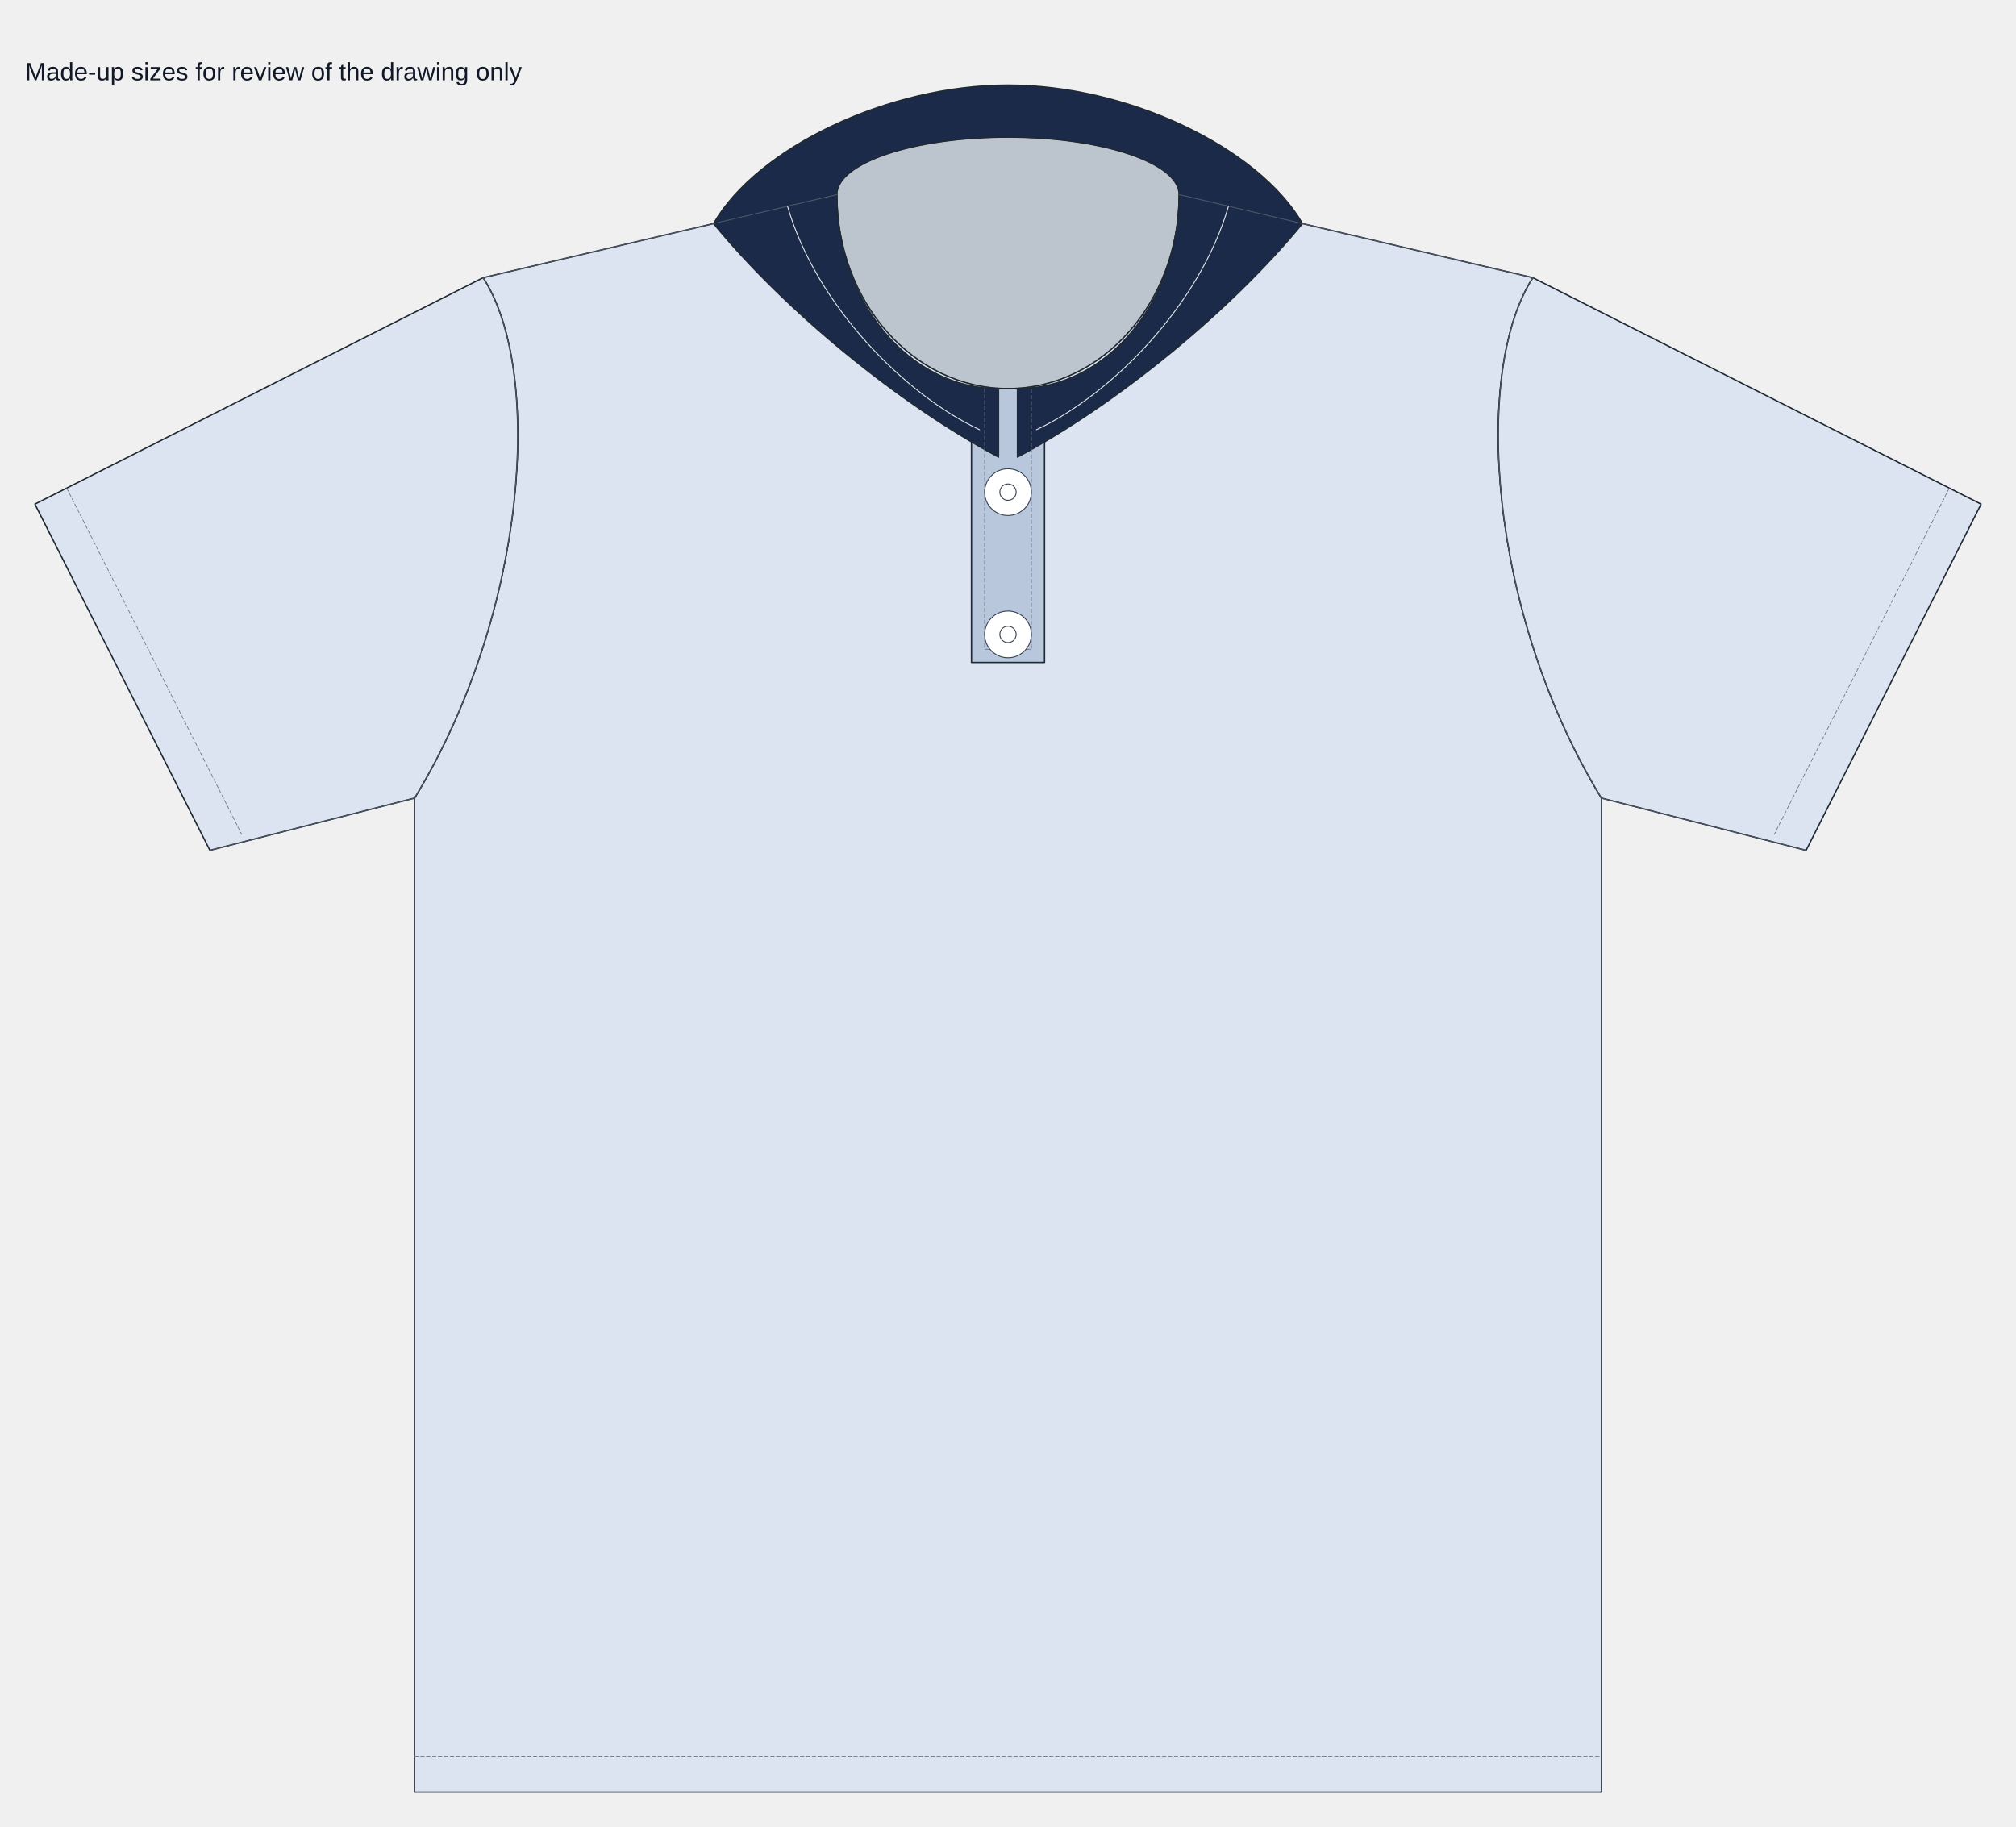
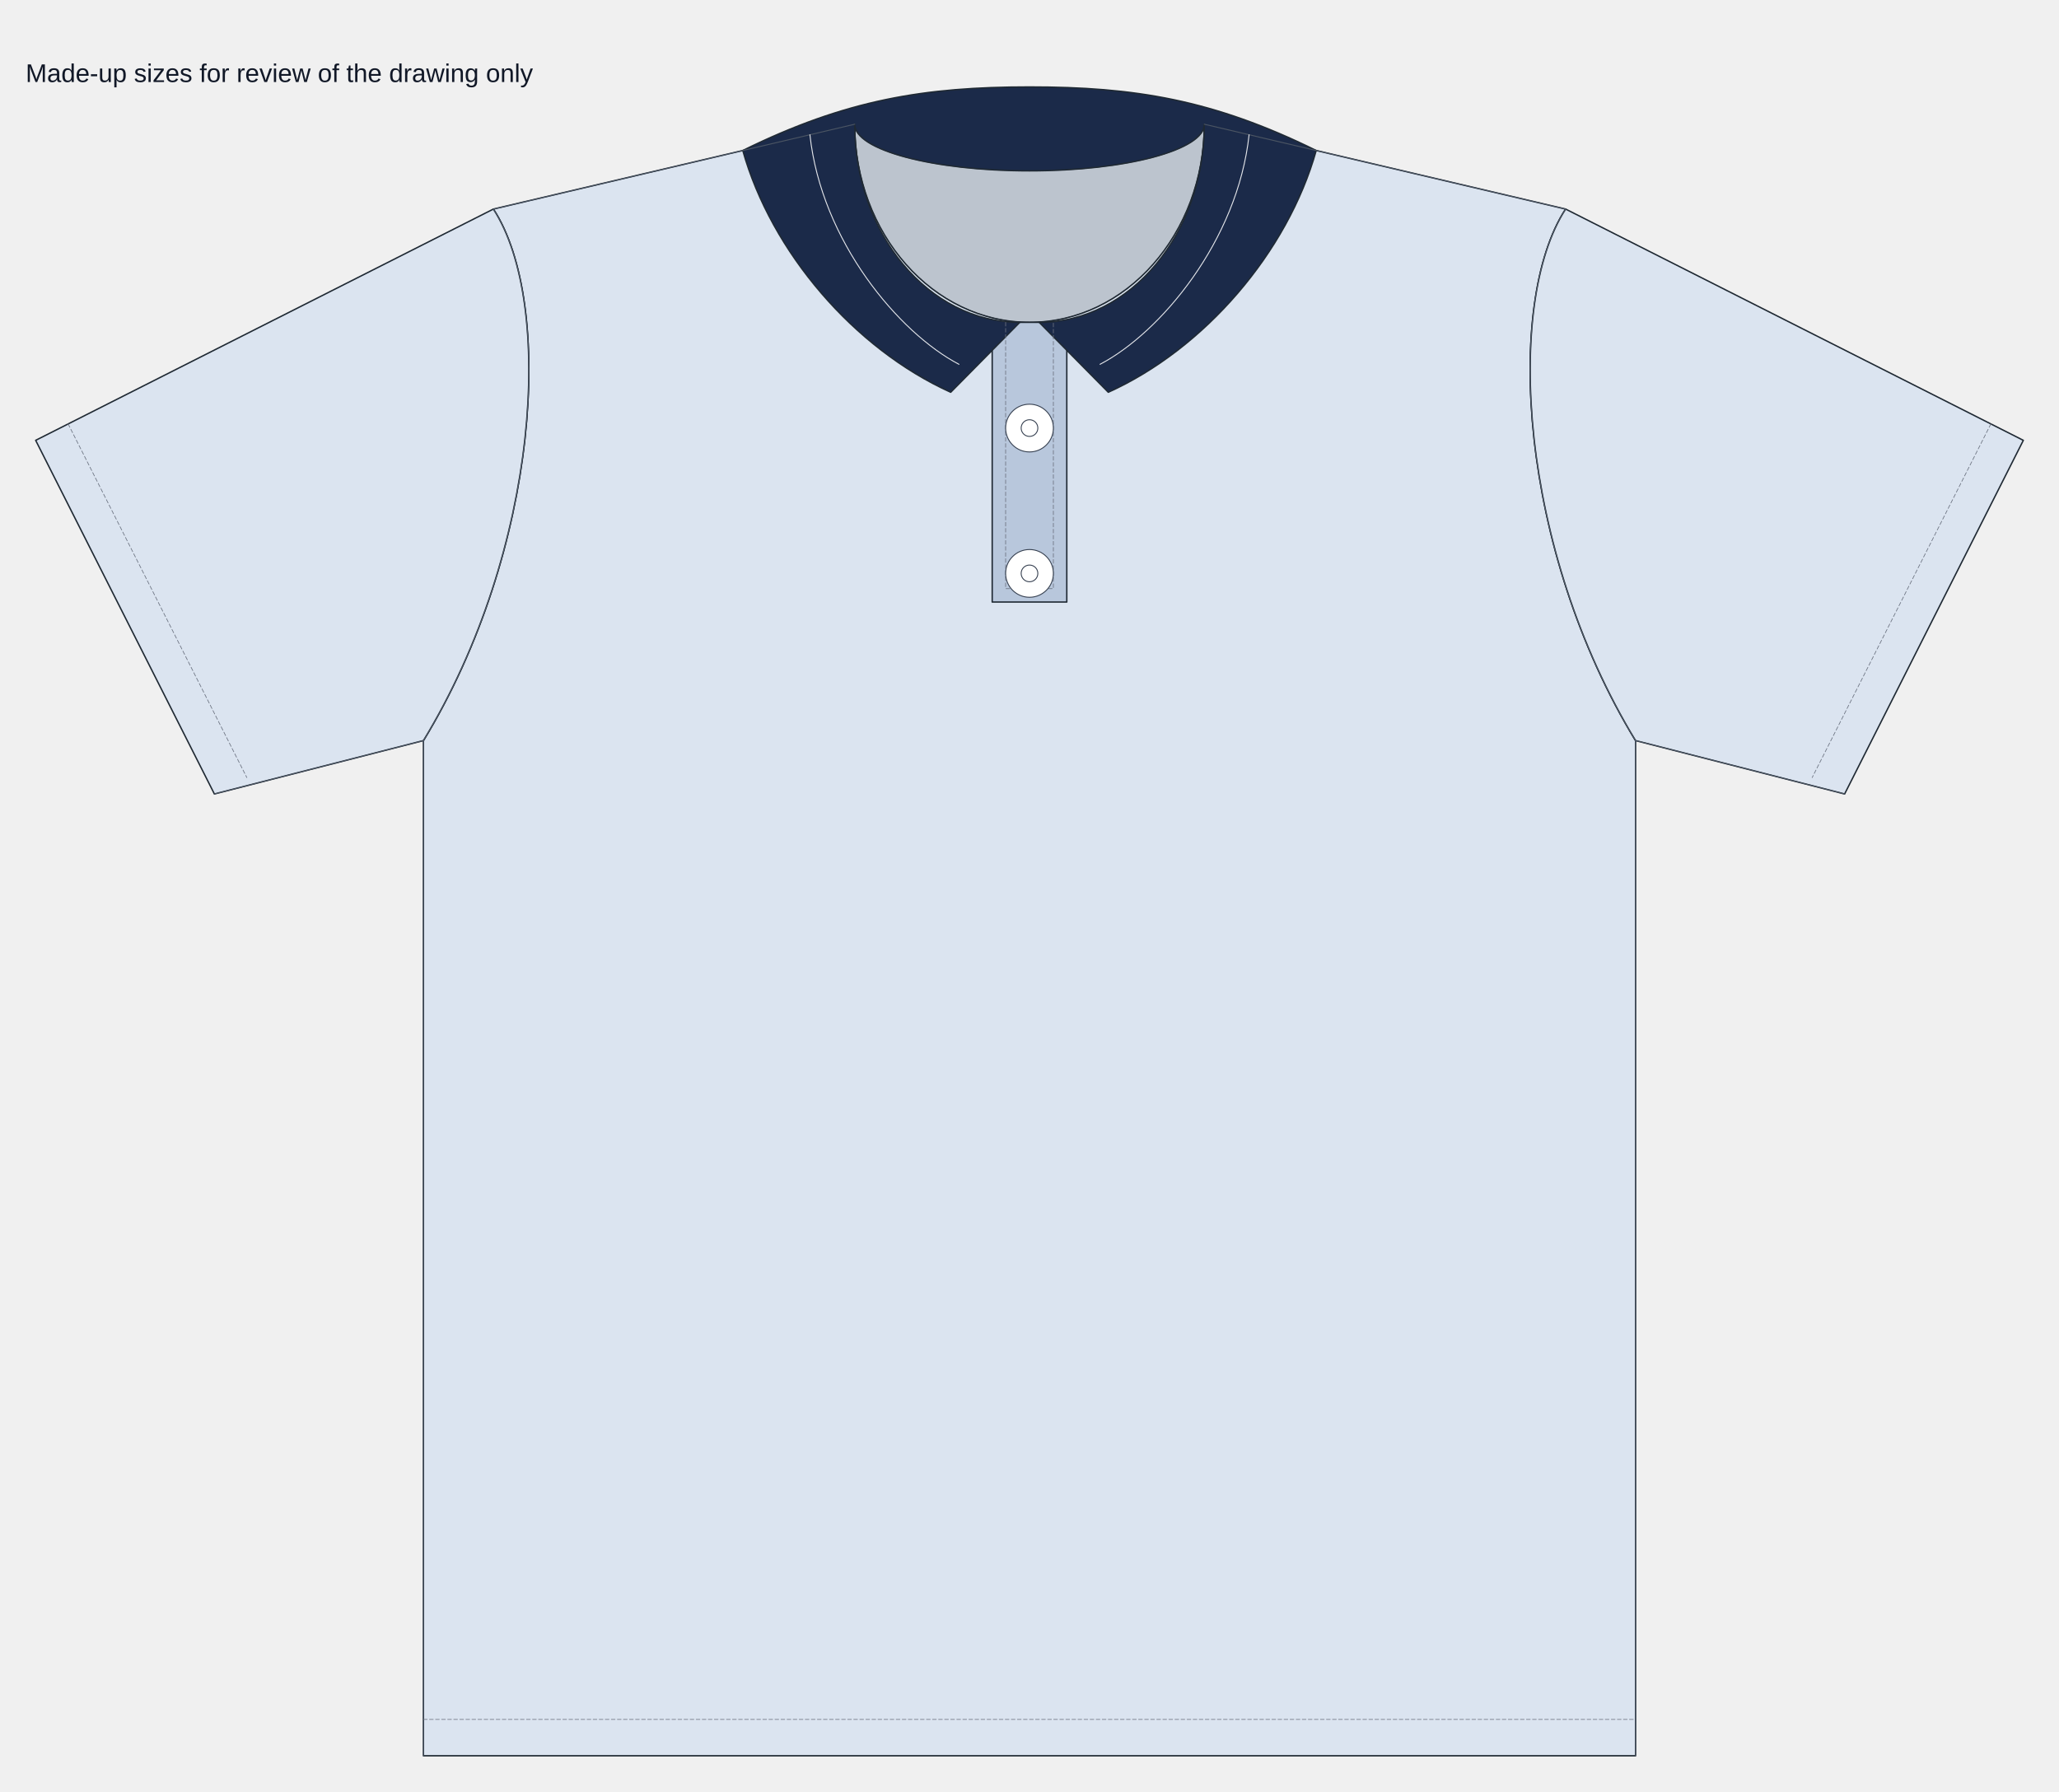
- <svg xmlns="http://www.w3.org/2000/svg" width="883.32mm" height="800.6mm" viewBox="-4416.6 -853 8833.2 8006" role="img">
+ <svg xmlns="http://www.w3.org/2000/svg" width="883.32mm" height="768.6mm" viewBox="-4416.6 -533 8833.2 7686" role="img">
  <g id="layer-panels">
-     <path d="M 750 0 C 750 469.4 414.2 850 0 850 C -414.2 850 -750 469.4 -750 0 C -750 -139.2 -414.2 -252 0 -252 C 414.2 -252 750 -139.2 750 0 Z" fill="#bcc4ce" stroke="#4b5563" stroke-width="4" stroke-linejoin="round" stroke-linecap="round" data-name="Inside of the neck" />
+     <path d="M 750 0 C 750 469.4 414.2 850 0 850 C -414.2 850 -750 469.4 -750 0 C -750 110.5 -414.2 200 0 200 C 414.2 200 750 110.5 750 0 Z" fill="#bcc4ce" stroke="#4b5563" stroke-width="4" stroke-linejoin="round" stroke-linecap="round" data-name="Inside of the neck" />
    <path d="M 750 0 L 2300 364 C 2036.1 769.9 2103.2 1828.2 2600 2644.4 L 2600 7000 L 0 7000 L -2600 7000 L -2600 2644.4 C -2103.2 1828.2 -2036.1 769.9 -2300 364 L -750 0 C -750 469.4 -414.2 850 0 850 C 414.2 850 750 469.4 750 0 Z" fill="#dbe4f0" stroke="#1f2933" stroke-width="6" stroke-linejoin="round" stroke-linecap="round" data-name="Body front" />
    <path d="M 2300 364 L 4263.6 1356.2 L 3496.9 2873.5 L 2600 2644.4 C 2103.2 1828.2 2036.1 769.9 2300 364 Z" fill="#dbe4f0" stroke="#1f2933" stroke-width="6" stroke-linejoin="round" stroke-linecap="round" data-name="Left sleeve" />
    <path d="M -2300 364 L -4263.6 1356.2 L -3496.9 2873.5 L -2600 2644.4 C -2103.2 1828.2 -2036.1 769.9 -2300 364 Z" fill="#dbe4f0" stroke="#1f2933" stroke-width="6" stroke-linejoin="round" stroke-linecap="round" data-name="Right sleeve" />
    <path d="M -160 850 L 160 850 L 160 2050 L -160 2050 Z" fill="#b8c7dc" stroke="#1f2933" stroke-width="6" stroke-linejoin="round" stroke-linecap="round" data-name="Placket" />
-     <path d="M 41.6 850 C 432.8 850 750 469.4 750 0 C 750 -139.2 414.2 -252 0 -252 C -414.2 -252 -750 -139.2 -750 0 C -750 469.4 -432.8 850 -41.6 850 L -41.6 1150 C -477.5 917.9 -976.9 508.7 -1290 126.8 C -1096.5 -206.9 -525 -480 0 -480 C 525 -480 1096.5 -206.9 1290 126.8 C 976.9 508.7 477.5 917.9 41.6 1150 Z" fill="#1b2a49" stroke="#1f2933" stroke-width="6" stroke-linejoin="round" stroke-linecap="round" data-name="Collar" />
+     <path d="M 41.6 850 C 432.8 850 750 469.4 750 0 C 750 110.5 414.2 200 0 200 C -414.2 200 -750 110.5 -750 0 C -750 469.4 -432.8 850 -41.6 850 L -338 1150 C -750.8 963.7 -1107.6 548.8 -1230 112.7 C -787.5 -105.5 -450 -160 0 -160 C 450 -160 787.5 -105.5 1230 112.7 C 1107.6 548.8 750.8 963.7 338 1150 Z" fill="#1b2a49" stroke="#1f2933" stroke-width="6" stroke-linejoin="round" stroke-linecap="round" data-name="Collar" />
  </g>
  <g id="layer-seams">
    <path d="M 2300 364 C 2036.1 769.9 2103.2 1828.2 2600 2644.4" fill="none" stroke="#4b5563" stroke-width="4" stroke-linejoin="round" stroke-linecap="round" data-name="Armhole seam, right" />
    <path d="M -2300 364 C -2036.1 769.9 -2103.2 1828.2 -2600 2644.4" fill="none" stroke="#4b5563" stroke-width="4" stroke-linejoin="round" stroke-linecap="round" data-name="Armhole seam, left" />
    <path d="M 2600 2644.4 L 2600 7000" fill="none" stroke="#4b5563" stroke-width="4" stroke-linejoin="round" stroke-linecap="round" data-name="Side seam, right" />
    <path d="M -2600 2644.4 L -2600 7000" fill="none" stroke="#4b5563" stroke-width="4" stroke-linejoin="round" stroke-linecap="round" data-name="Side seam, left" />
    <path d="M 2600 2644.4 L 3496.9 2873.5" fill="none" stroke="#4b5563" stroke-width="4" stroke-linejoin="round" stroke-linecap="round" data-name="Underarm seam, right" />
    <path d="M -2600 2644.4 L -3496.9 2873.5" fill="none" stroke="#4b5563" stroke-width="4" stroke-linejoin="round" stroke-linecap="round" data-name="Underarm seam, left" />
    <path d="M 750 0 L 2300 364" fill="none" stroke="#4b5563" stroke-width="4" stroke-linejoin="round" stroke-linecap="round" data-name="Shoulder seam, right" />
    <path d="M -750 0 L -2300 364" fill="none" stroke="#4b5563" stroke-width="4" stroke-linejoin="round" stroke-linecap="round" data-name="Shoulder seam, left" />
  </g>
  <g id="layer-stitching">
    <path d="M -2600 6844 L 2600 6844" fill="none" stroke="#6b7280" stroke-width="3" stroke-dasharray="16 10" stroke-linejoin="round" stroke-linecap="round" data-name="Hem stitching" />
    <path d="M 4124.3 1285.8 L 3357.7 2803.1" fill="none" stroke="#6b7280" stroke-width="3" stroke-dasharray="16 10" stroke-linejoin="round" stroke-linecap="round" data-name="Sleeve hem stitching, right" />
    <path d="M -4124.3 1285.8 L -3357.7 2803.1" fill="none" stroke="#6b7280" stroke-width="3" stroke-dasharray="16 10" stroke-linejoin="round" stroke-linecap="round" data-name="Sleeve hem stitching, left" />
    <path d="M -102.4 850 L -102.4 1992.4 L 102.4 1992.4 L 102.4 850" fill="none" stroke="#6b7280" stroke-width="3" stroke-dasharray="16 10" stroke-linejoin="round" stroke-linecap="round" data-name="Placket stitching" />
  </g>
  <g id="layer-details">
-     <path d="M 124.8 1030 C 450.7 877.2 840.7 485.1 966 50.7" fill="none" stroke="#e5e7eb" stroke-width="4" stroke-linejoin="round" stroke-linecap="round" data-name="Collar fold line, right" />
-     <path d="M -124.8 1030 C -450.7 877.2 -840.7 485.1 -966 50.7" fill="none" stroke="#e5e7eb" stroke-width="4" stroke-linejoin="round" stroke-linecap="round" data-name="Collar fold line, left" />
+     <path d="M 302.6 1030 C 560 895.5 893 501.2 942 45.1" fill="none" stroke="#e5e7eb" stroke-width="4" stroke-linejoin="round" stroke-linecap="round" data-name="Collar fold line, right" />
+     <path d="M -302.6 1030 C -560 895.5 -893 501.2 -942 45.1" fill="none" stroke="#e5e7eb" stroke-width="4" stroke-linejoin="round" stroke-linecap="round" data-name="Collar fold line, left" />
    <path d="M 102.4 1303.6 C 102.4 1360.2 56.6 1406 0 1406 C -56.6 1406 -102.4 1360.2 -102.4 1303.6 C -102.4 1247 -56.6 1201.2 0 1201.2 C 56.6 1201.2 102.4 1247 102.4 1303.6 Z M 35.8 1303.6 C 35.8 1323.4 19.8 1339.4 0 1339.4 C -19.8 1339.4 -35.8 1323.4 -35.8 1303.6 C -35.8 1283.8 -19.8 1267.8 0 1267.8 C 19.8 1267.8 35.8 1283.8 35.8 1303.6 Z" fill="#ffffff" stroke="#374151" stroke-width="4" stroke-linejoin="round" stroke-linecap="round" data-name="Button 1" />
    <path d="M 102.4 1927.1 C 102.4 1983.7 56.6 2029.5 0 2029.5 C -56.6 2029.5 -102.4 1983.7 -102.4 1927.1 C -102.4 1870.6 -56.6 1824.7 0 1824.7 C 56.6 1824.7 102.4 1870.6 102.4 1927.1 Z M 35.8 1927.1 C 35.8 1946.9 19.8 1963 0 1963 C -19.8 1963 -35.8 1946.9 -35.8 1927.1 C -35.8 1907.3 -19.8 1891.3 0 1891.3 C 19.8 1891.3 35.8 1907.3 35.8 1927.1 Z" fill="#ffffff" stroke="#374151" stroke-width="4" stroke-linejoin="round" stroke-linecap="round" data-name="Button 2" />
  </g>
  <g id="layer-artwork" />
  <g id="layer-note">
-     <text x="-4306.6" y="-501" font-size="110" text-anchor="start" fill="#111827" font-family="Geist, Arial, Helvetica, sans-serif">Made-up sizes for review of the drawing only</text>
+     <text x="-4306.6" y="-181" font-size="110" text-anchor="start" fill="#111827" font-family="Geist, Arial, Helvetica, sans-serif">Made-up sizes for review of the drawing only</text>
  </g>
</svg>
